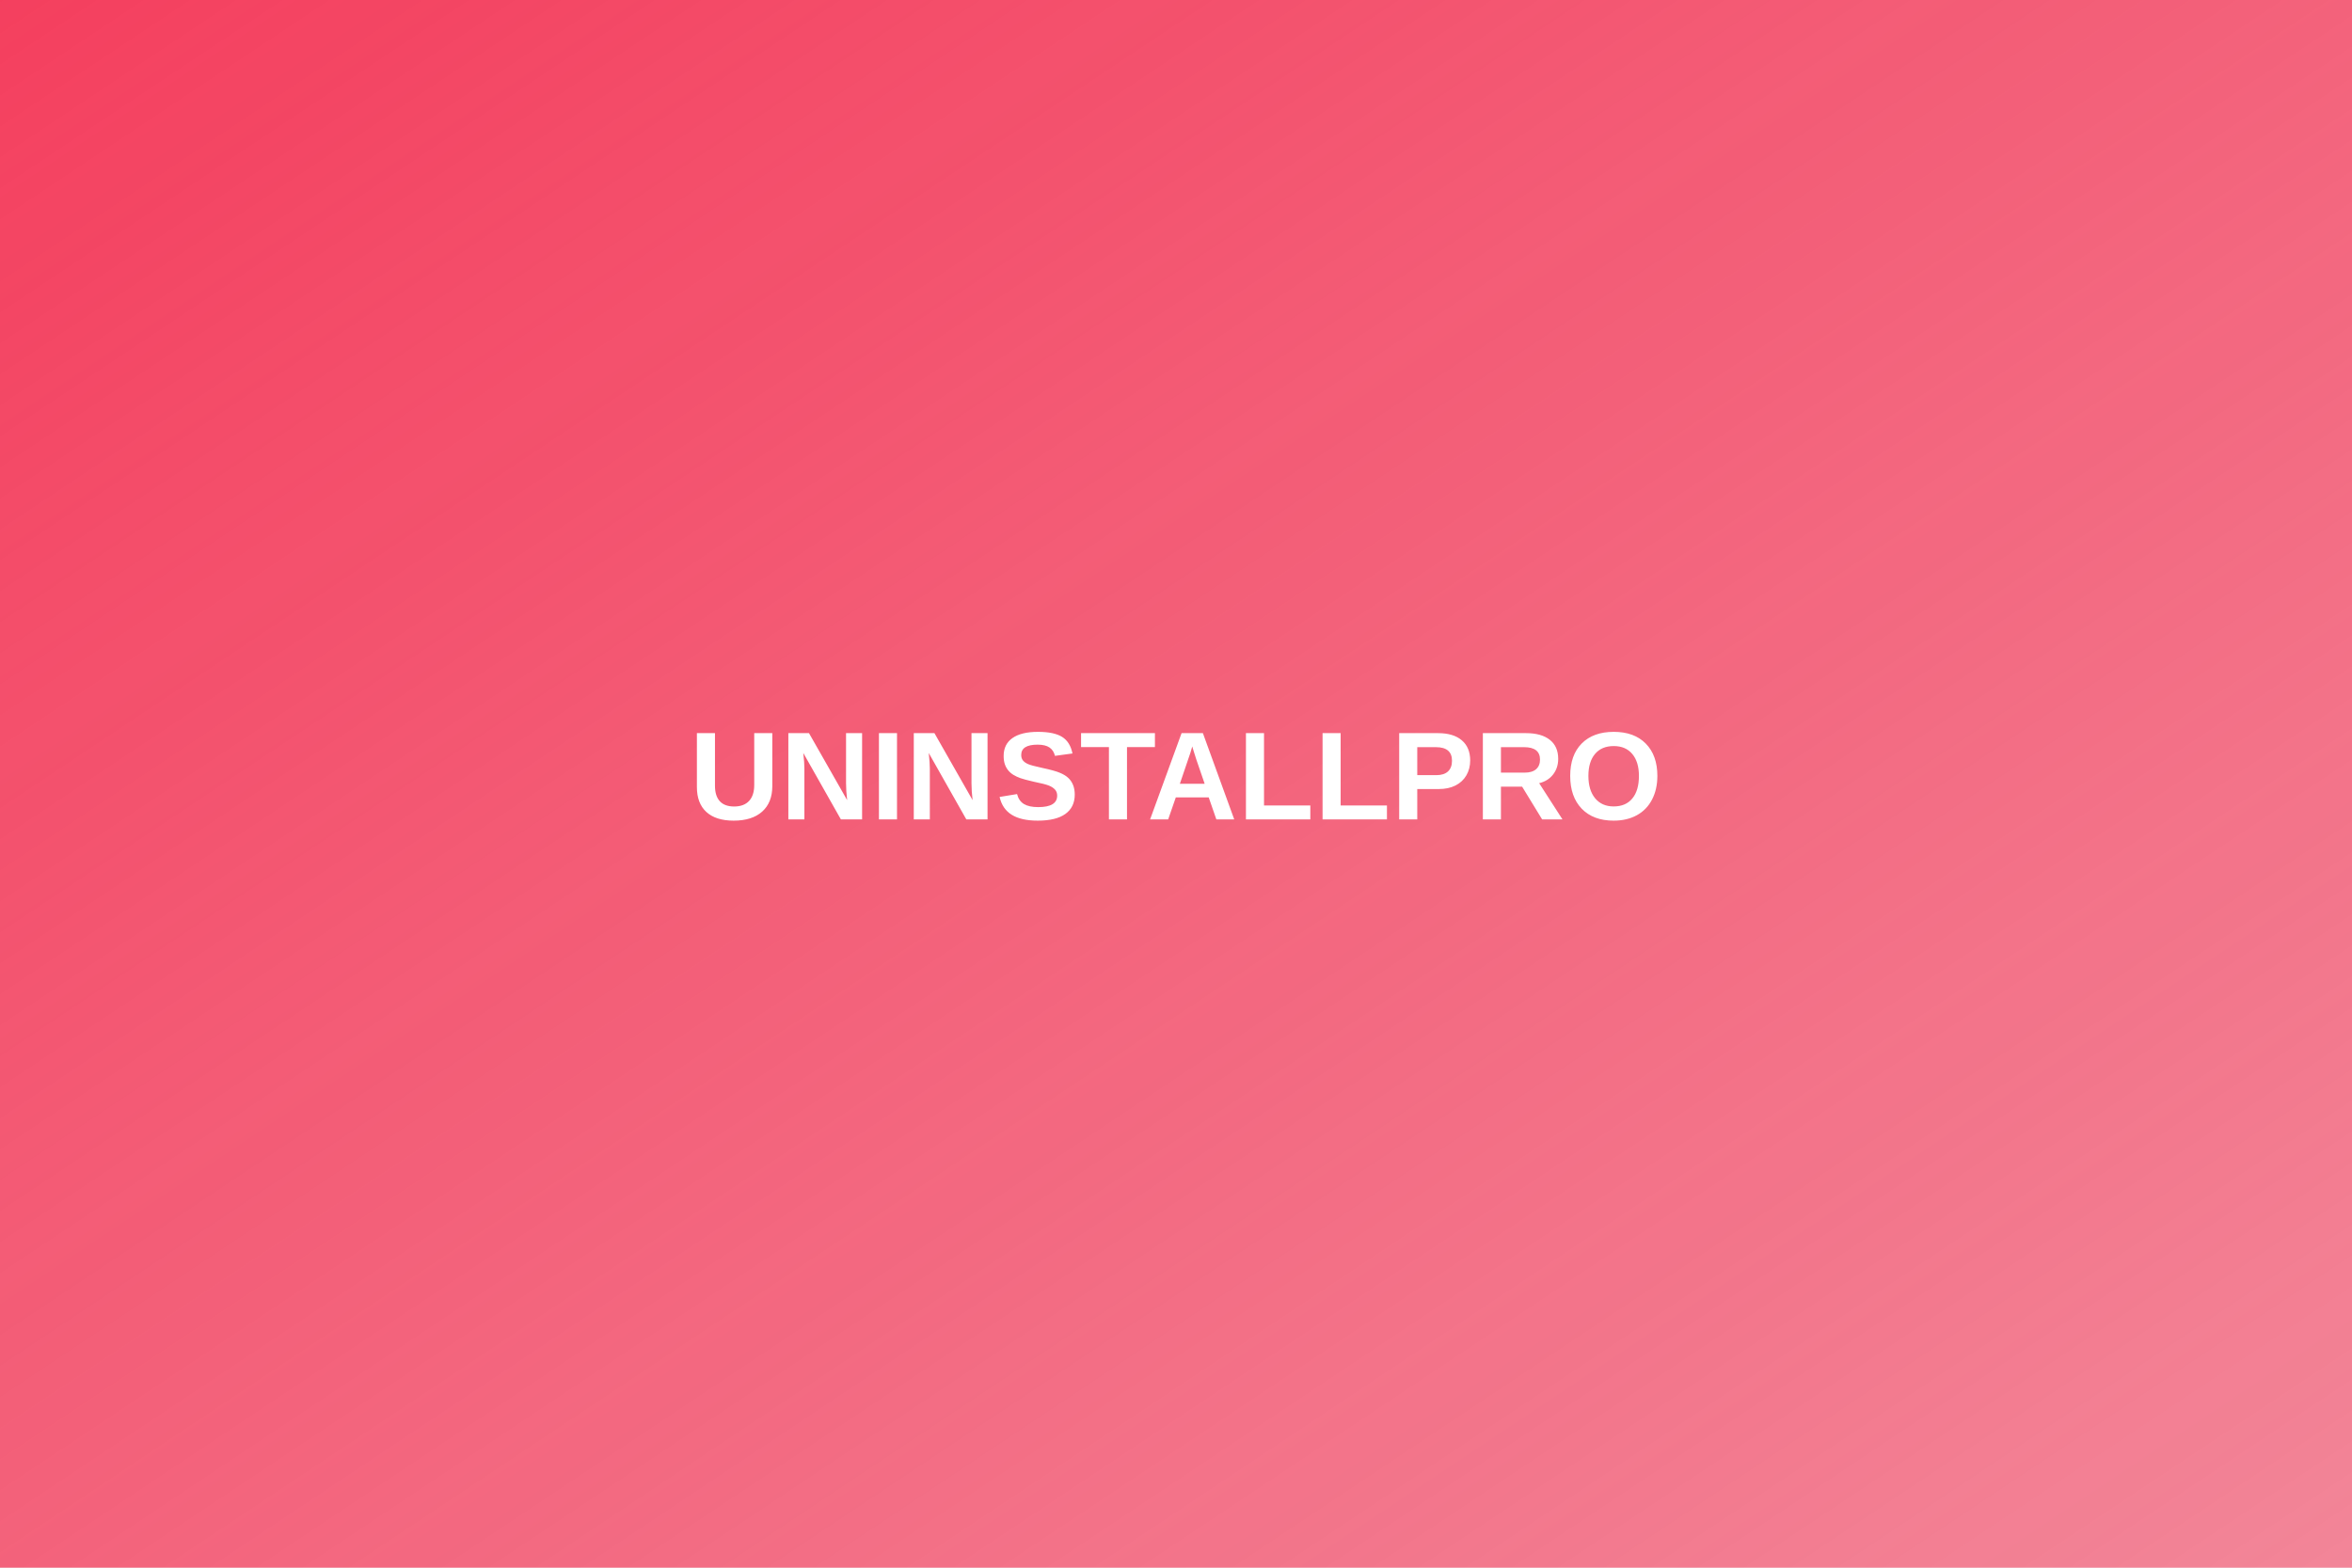
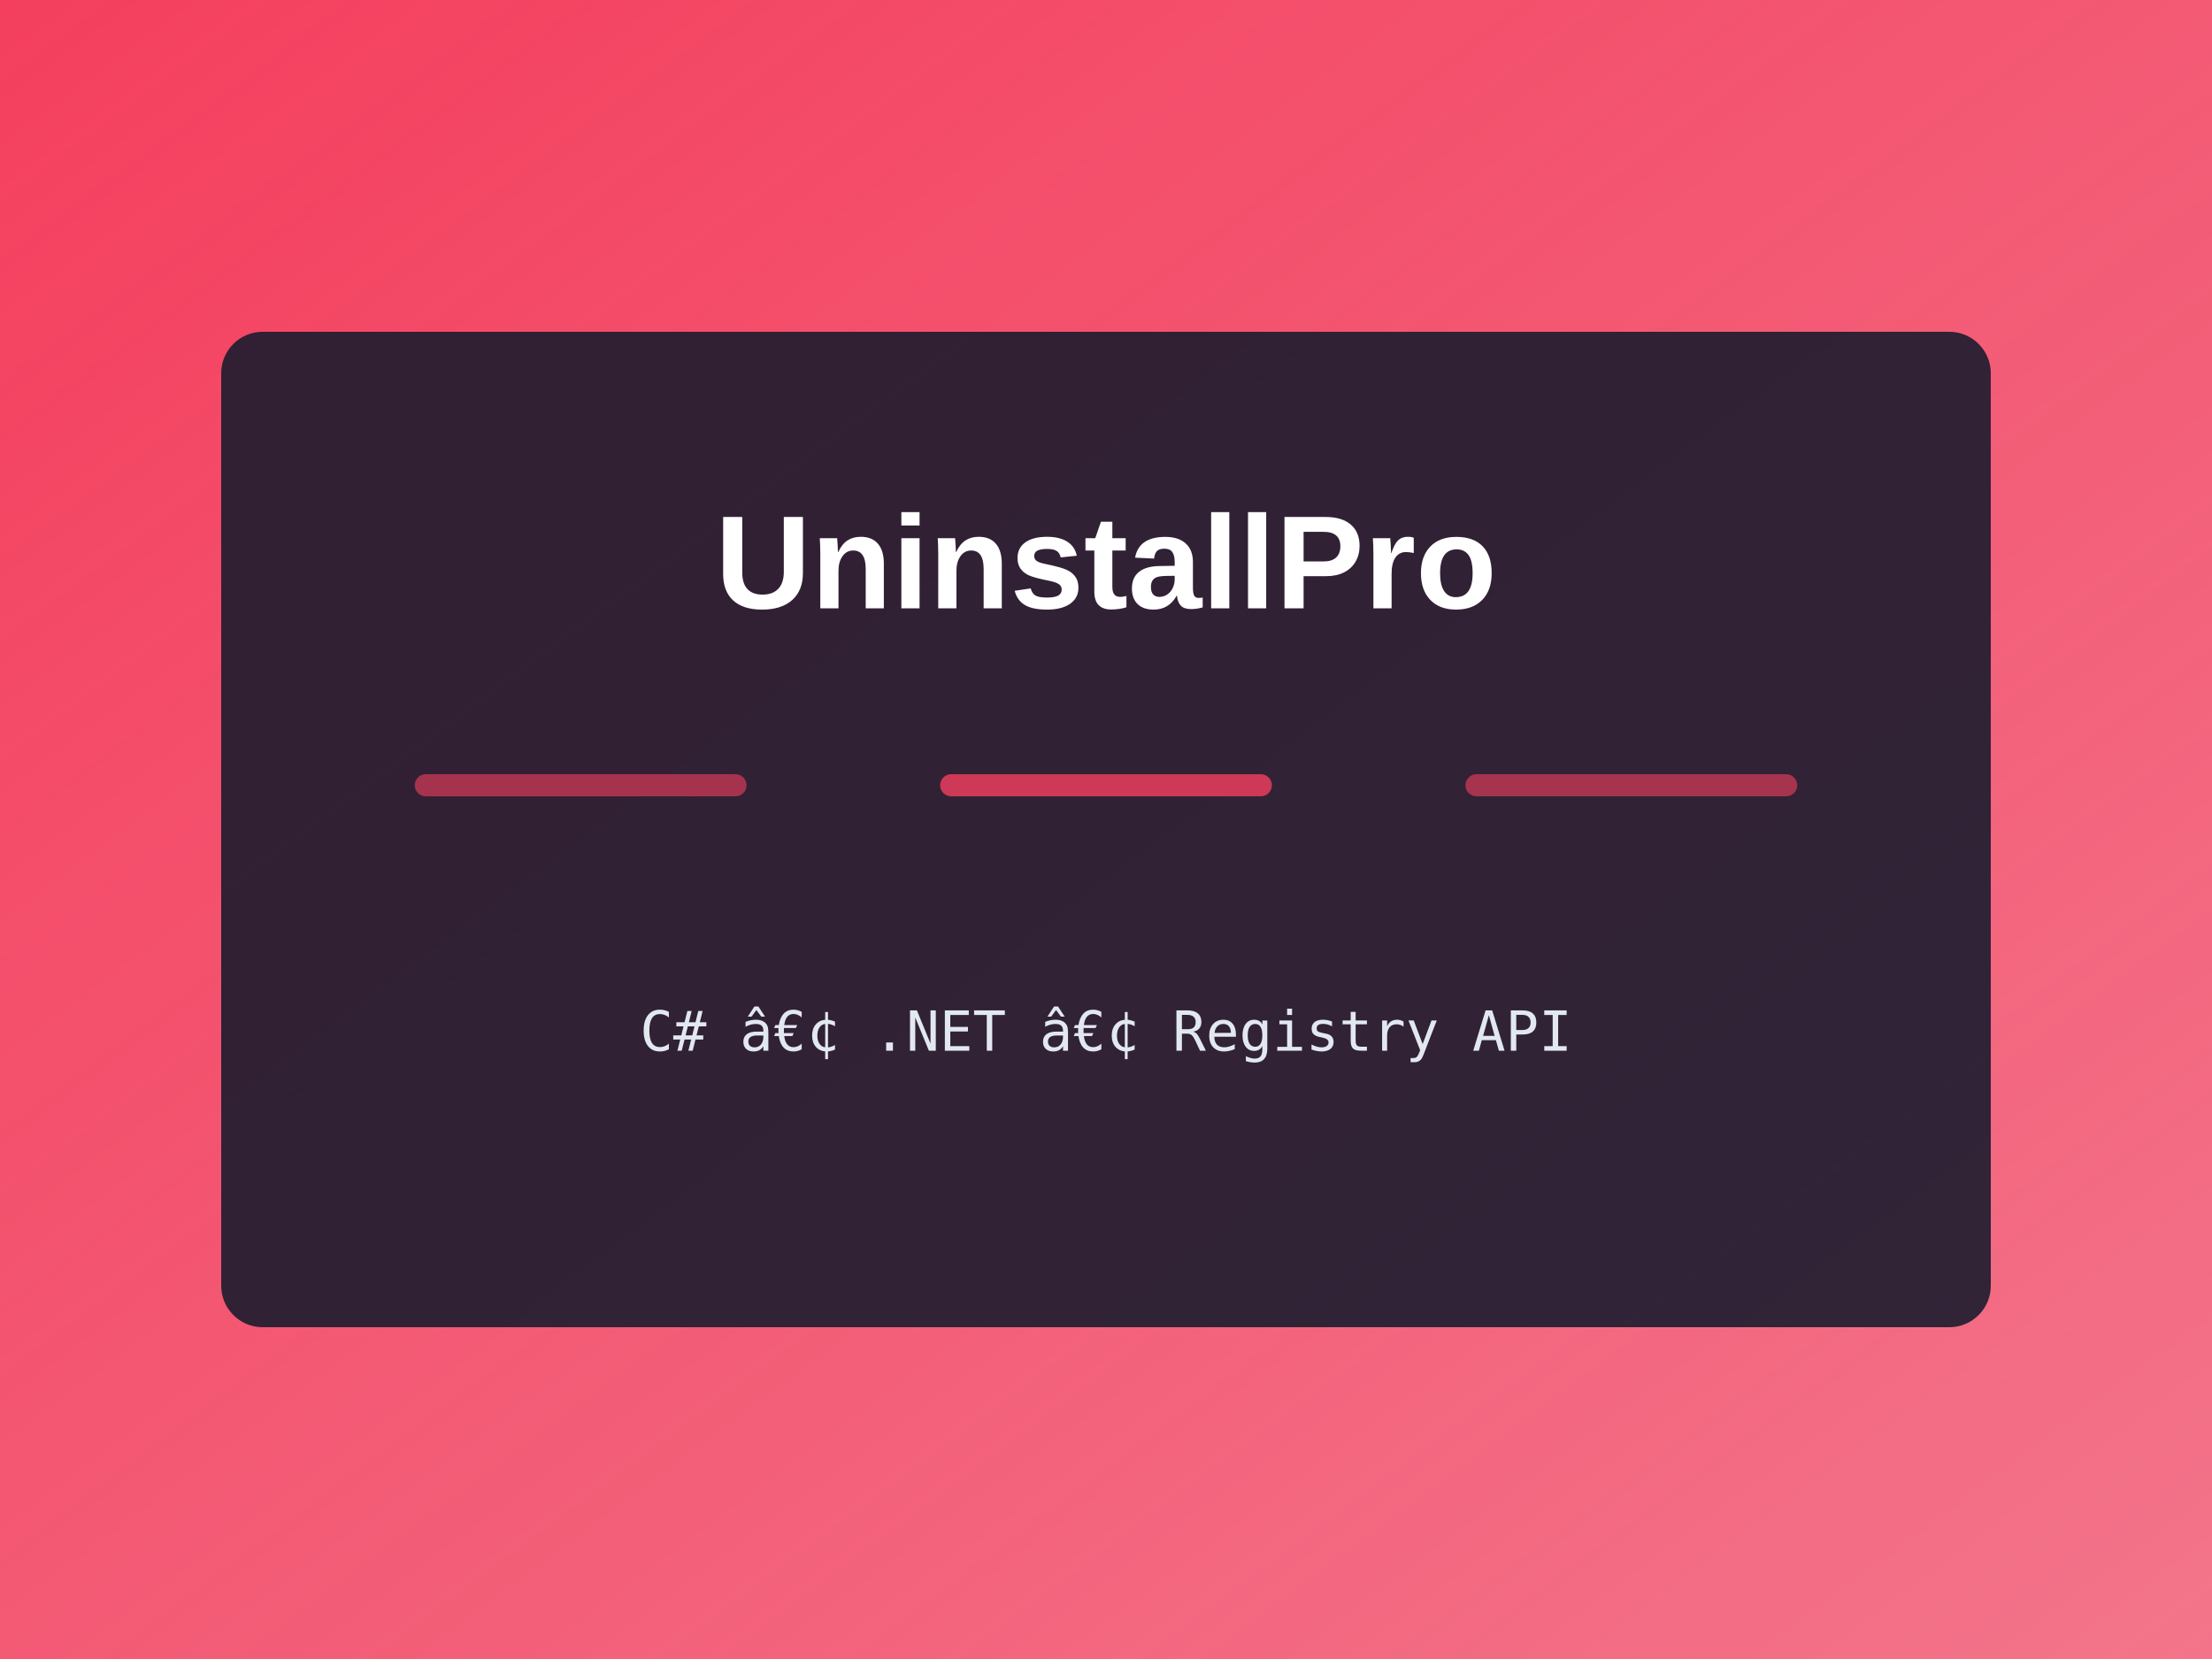
- <svg xmlns="http://www.w3.org/2000/svg" width="600" height="400">
+ <svg xmlns="http://www.w3.org/2000/svg" width="800" height="600">
  <defs>
-     <linearGradient id="grad17" x1="0%" y1="0%" x2="100%" y2="100%">
+     <linearGradient id="grad-uninstallpro" x1="0%" y1="0%" x2="100%" y2="100%">
      <stop offset="0%" style="stop-color:#f43f5e;stop-opacity:1" />
-       <stop offset="100%" style="stop-color:#f43f5e;stop-opacity:0.6" />
+       <stop offset="100%" style="stop-color:#f43f5e;stop-opacity:0.7" />
    </linearGradient>
  </defs>
-   <rect width="600" height="400" fill="url(#grad17)" />
-   <text x="50%" y="50%" dominant-baseline="middle" text-anchor="middle" fill="white" font-size="32" font-family="Arial, sans-serif" font-weight="bold">UNINSTALLPRO</text>
+   <rect width="800" height="600" fill="url(#grad-uninstallpro)" />
+   <rect x="80" y="120" width="640" height="360" rx="15" fill="#0f172a" opacity="0.85" />
+   <text x="400" y="220" text-anchor="middle" fill="#ffffff" font-size="48" font-family="Arial, sans-serif" font-weight="bold">UninstallPro</text>
+   <text x="400" y="380" text-anchor="middle" fill="#e2e8f0" font-size="20" font-family="monospace">C# â€¢ .NET â€¢ Registry API</text>
+   <rect x="150" y="280" width="120" height="8" rx="4" fill="#f43f5e" opacity="0.6" />
+   <rect x="340" y="280" width="120" height="8" rx="4" fill="#f43f5e" opacity="0.8" />
+   <rect x="530" y="280" width="120" height="8" rx="4" fill="#f43f5e" opacity="0.6" />
</svg>
